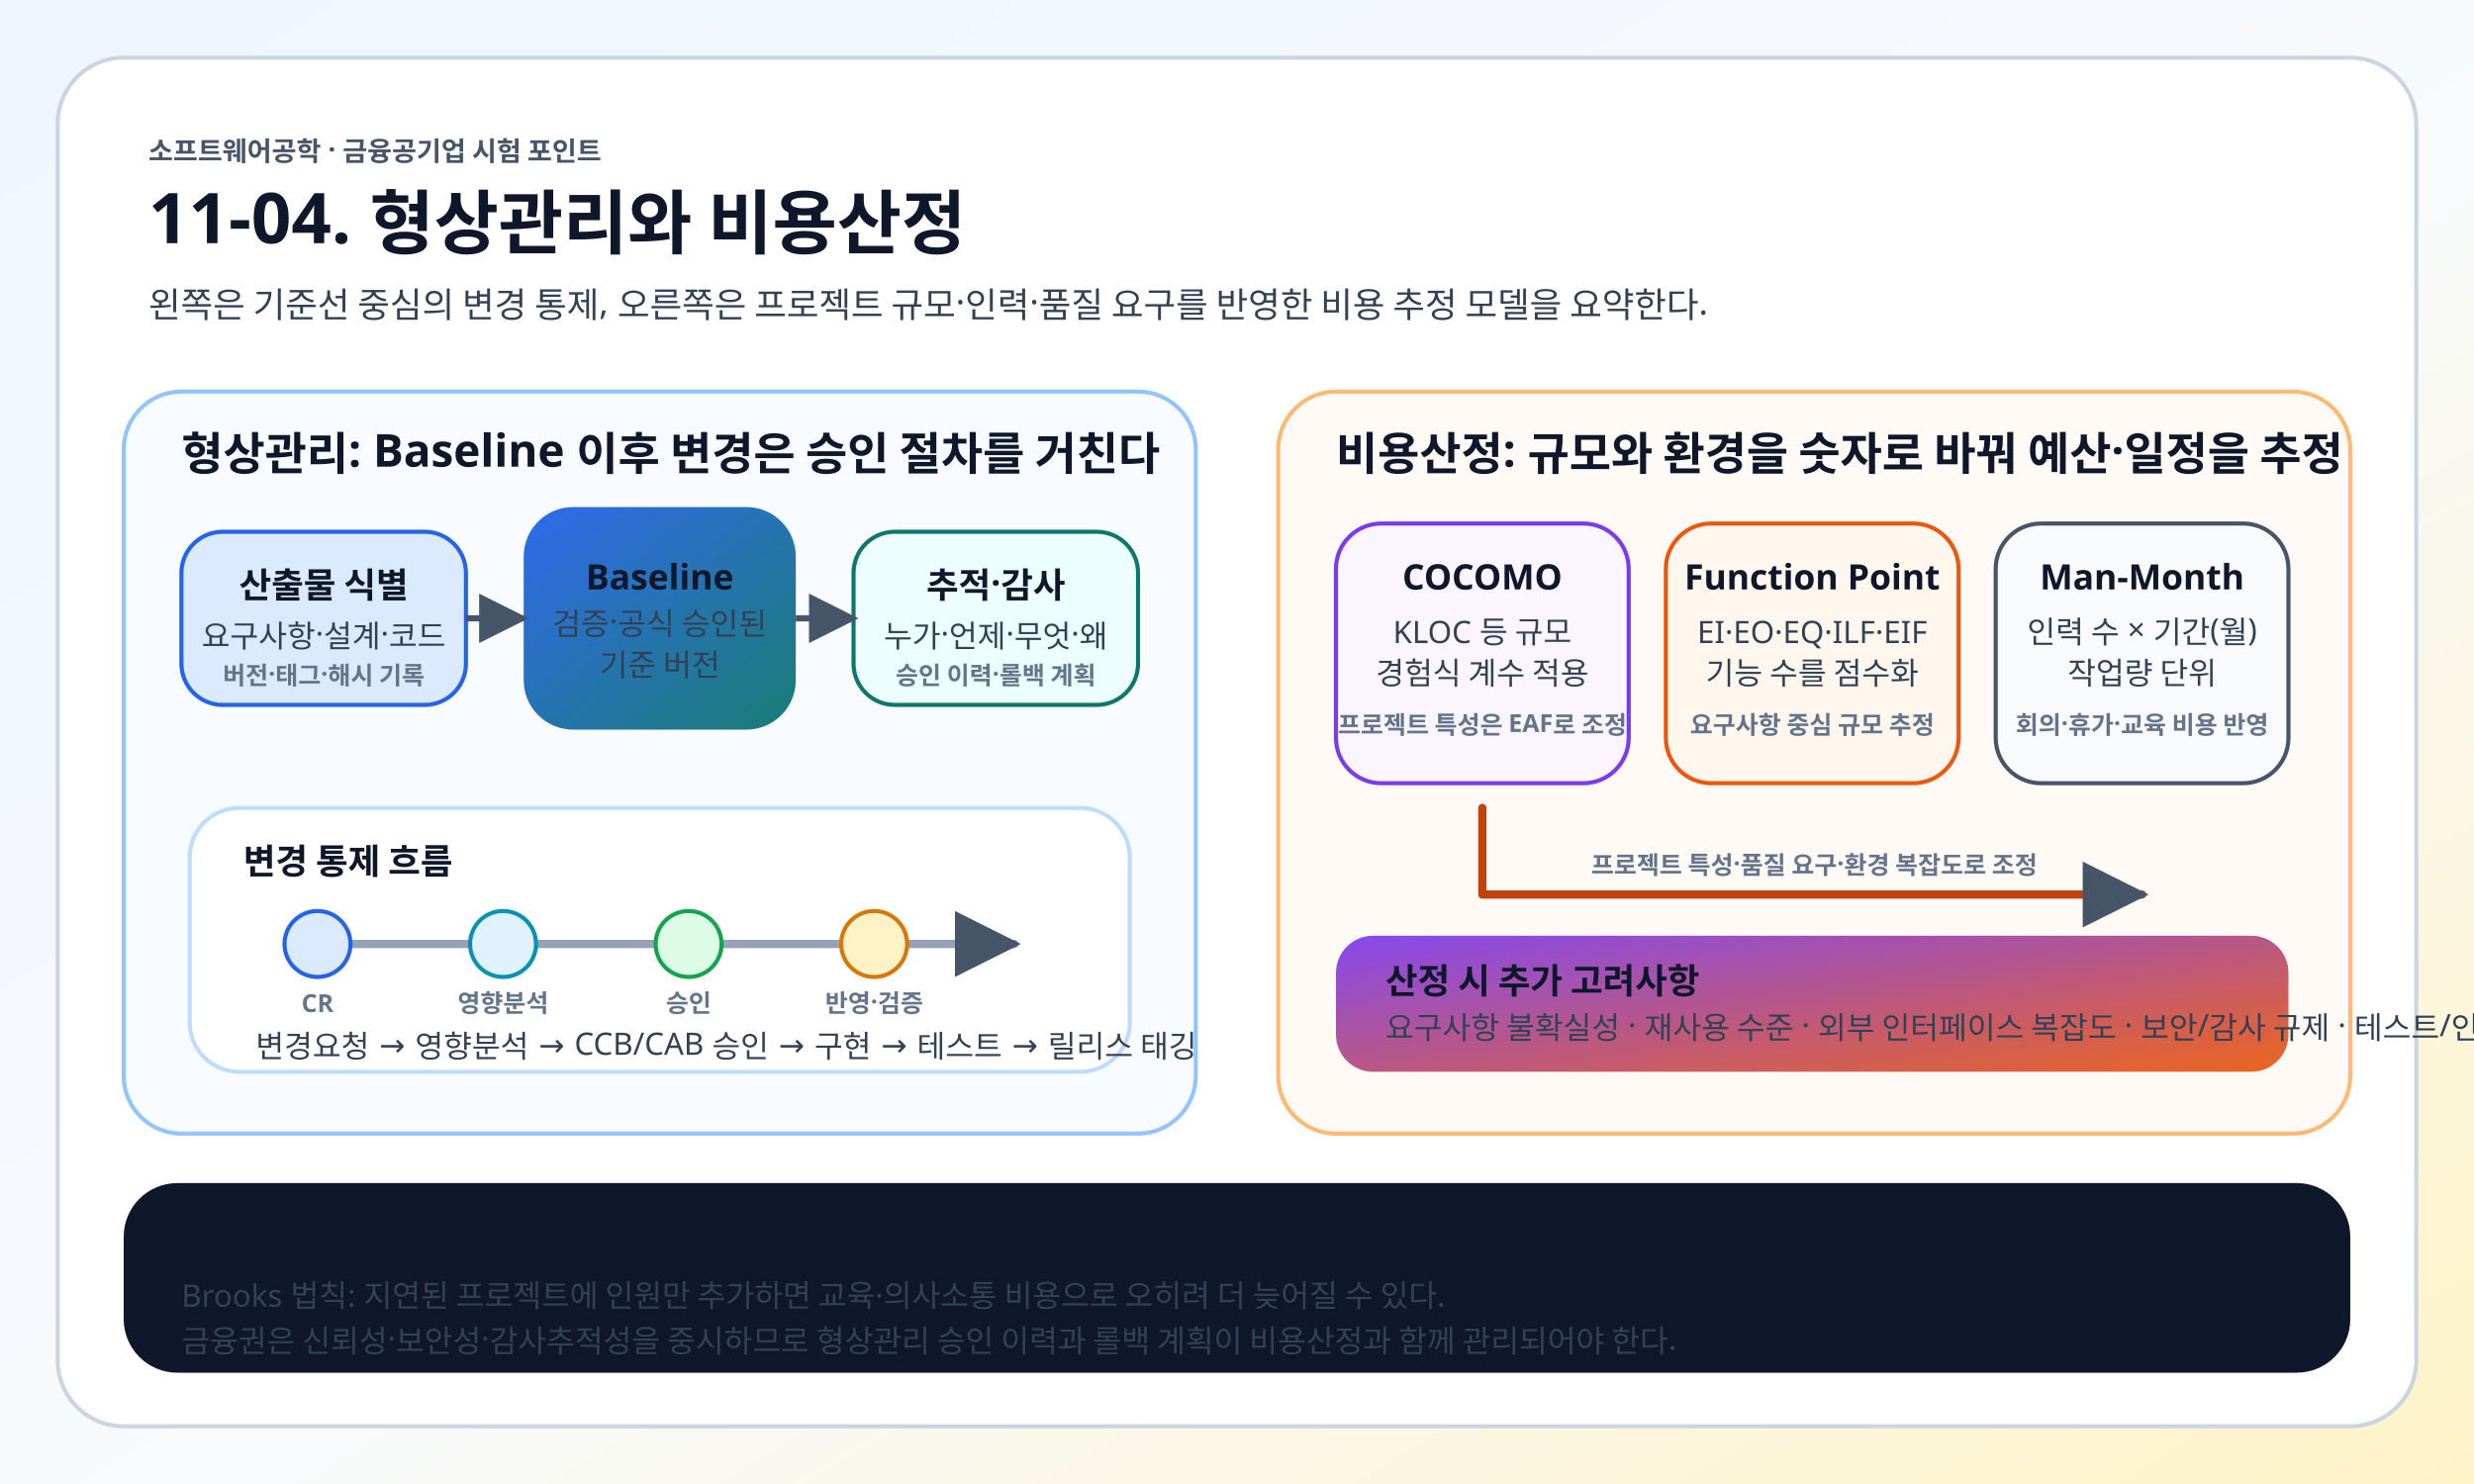
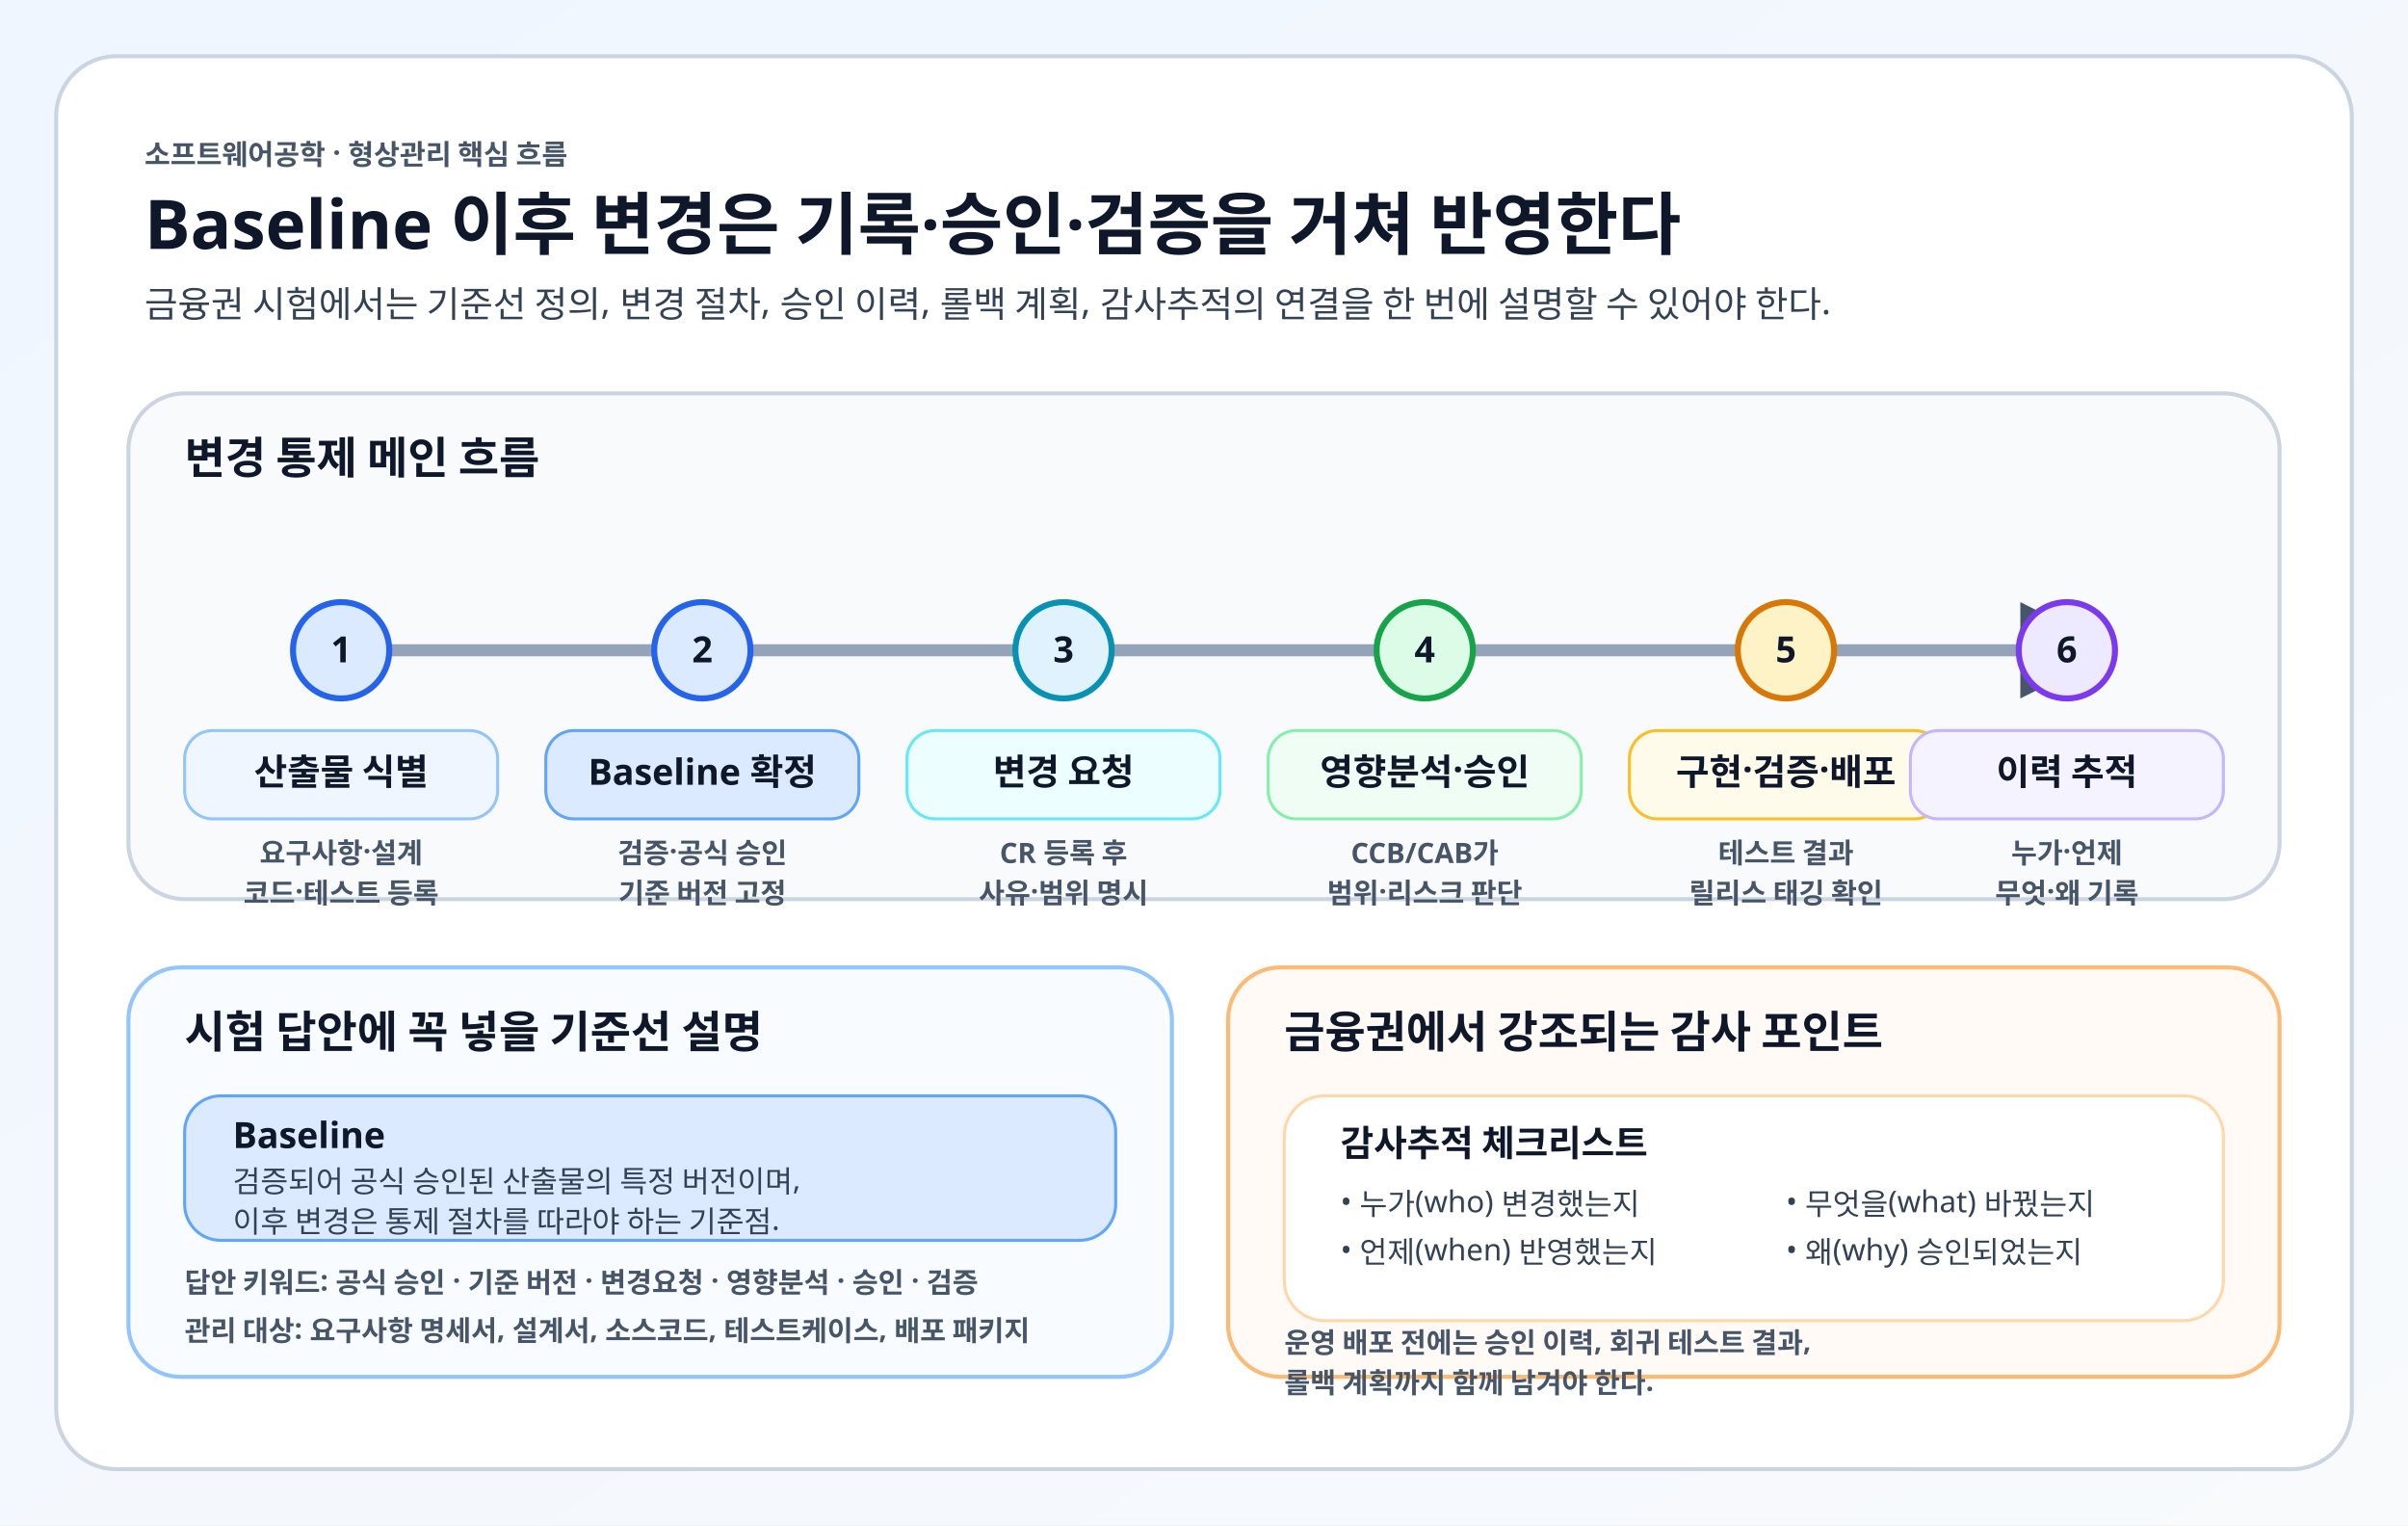
- <svg xmlns="http://www.w3.org/2000/svg" width="1200" height="720" viewBox="0 0 1200 720" role="img" aria-labelledby="title desc">
+ <svg xmlns="http://www.w3.org/2000/svg" width="1200" height="760" viewBox="0 0 1200 760" role="img" aria-labelledby="title desc">
  <defs>
    <linearGradient id="bg" x1="0" y1="0" x2="1" y2="1">
      <stop offset="0%" stop-color="#eff6ff" />
-       <stop offset="55%" stop-color="#f8fafc" />
-       <stop offset="100%" stop-color="#fef3c7" />
-     </linearGradient>
-     <linearGradient id="baselineGlow" x1="0" y1="0" x2="1" y2="1">
-       <stop offset="0%" stop-color="#2563eb" />
-       <stop offset="100%" stop-color="#0f766e" />
-     </linearGradient>
-     <linearGradient id="costGlow" x1="0" y1="0" x2="1" y2="1">
-       <stop offset="0%" stop-color="#7c3aed" />
-       <stop offset="100%" stop-color="#ea580c" />
+       <stop offset="100%" stop-color="#f8fafc" />
    </linearGradient>
    <marker id="arrow" viewBox="0 0 10 10" refX="9" refY="5" markerWidth="8" markerHeight="8" orient="auto">
      <path d="M 0 0 L 10 5 L 0 10 z" fill="#475569" />
    </marker>
    <style>
      .title { font: 700 34px 'Pretendard','Noto Sans KR',sans-serif; fill: #0f172a; }
-       .subtitle { font: 500 17px 'Pretendard','Noto Sans KR',sans-serif; fill: #334155; }
+       .subtitle { font: 500 18px 'Pretendard','Noto Sans KR',sans-serif; fill: #334155; }
      .section { font: 700 22px 'Pretendard','Noto Sans KR',sans-serif; fill: #0f172a; }
-       .label { font: 700 17px 'Pretendard','Noto Sans KR',sans-serif; fill: #0f172a; }
+       .label { font: 700 18px 'Pretendard','Noto Sans KR',sans-serif; fill: #0f172a; }
      .body { font: 500 15px 'Pretendard','Noto Sans KR',sans-serif; fill: #334155; }
-       .small { font: 600 13px 'Pretendard','Noto Sans KR',sans-serif; fill: #475569; }
-       .tiny { font: 600 12px 'Pretendard','Noto Sans KR',sans-serif; fill: #64748b; }
+       .small { font: 600 14px 'Pretendard','Noto Sans KR',sans-serif; fill: #475569; }
    </style>
  </defs>
-   <rect width="1200" height="720" fill="url(#bg)" />
-   <rect x="28" y="28" width="1144" height="664" rx="32" fill="#ffffff" stroke="#cbd5e1" stroke-width="2" />
-   <text class="small" x="72" y="78">소프트웨어공학 · 금융공기업 시험 포인트</text>
-   <text class="title" x="72" y="118">11-04. 형상관리와 비용산정</text>
-   <text class="subtitle" x="72" y="154">왼쪽은 기준선 중심의 변경 통제, 오른쪽은 프로젝트 규모·인력·품질 요구를 반영한 비용 추정 모델을 요약한다.</text>
-   <rect x="60" y="190" width="520" height="360" rx="28" fill="#f8fbff" stroke="#93c5fd" stroke-width="2" />
-   <text class="section" x="88" y="228">형상관리: Baseline 이후 변경은 승인 절차를 거친다</text>
-   <rect x="88" y="258" width="138" height="84" rx="20" fill="#dbeafe" stroke="#2563eb" stroke-width="2" />
-   <text class="label" x="157" y="290" text-anchor="middle">산출물 식별</text>
-   <text class="body" x="157" y="314" text-anchor="middle">요구사항·설계·코드</text>
-   <text class="tiny" x="157" y="332" text-anchor="middle">버전·태그·해시 기록</text>
-   <rect x="254" y="246" width="132" height="108" rx="24" fill="url(#baselineGlow)" opacity="0.95" />
-   <text class="label" x="320" y="286" text-anchor="middle" fill="#ffffff">Baseline</text>
-   <text class="body" x="320" y="308" text-anchor="middle" fill="#e0f2fe">검증·공식 승인된</text>
-   <text class="body" x="320" y="328" text-anchor="middle" fill="#e0f2fe">기준 버전</text>
-   <rect x="414" y="258" width="138" height="84" rx="20" fill="#ecfeff" stroke="#0f766e" stroke-width="2" />
-   <text class="label" x="483" y="290" text-anchor="middle">추적·감사</text>
-   <text class="body" x="483" y="314" text-anchor="middle">누가·언제·무엇·왜</text>
-   <text class="tiny" x="483" y="332" text-anchor="middle">승인 이력·롤백 계획</text>
-   <line x1="226" y1="300" x2="254" y2="300" stroke="#475569" stroke-width="3" marker-end="url(#arrow)" />
-   <line x1="386" y1="300" x2="414" y2="300" stroke="#475569" stroke-width="3" marker-end="url(#arrow)" />
-   <rect x="92" y="392" width="456" height="128" rx="24" fill="#ffffff" stroke="#bfdbfe" stroke-width="2" />
-   <text class="label" x="118" y="424">변경 통제 흐름</text>
-   <line x1="144" y1="458" x2="492" y2="458" stroke="#94a3b8" stroke-width="4" stroke-linecap="round" marker-end="url(#arrow)" />
-   <circle cx="154" cy="458" r="16" fill="#dbeafe" stroke="#2563eb" stroke-width="2" />
-   <circle cx="244" cy="458" r="16" fill="#e0f2fe" stroke="#0891b2" stroke-width="2" />
-   <circle cx="334" cy="458" r="16" fill="#dcfce7" stroke="#16a34a" stroke-width="2" />
-   <circle cx="424" cy="458" r="16" fill="#fef3c7" stroke="#d97706" stroke-width="2" />
-   <text class="tiny" x="154" y="491" text-anchor="middle">CR</text>
-   <text class="tiny" x="244" y="491" text-anchor="middle">영향분석</text>
-   <text class="tiny" x="334" y="491" text-anchor="middle">승인</text>
-   <text class="tiny" x="424" y="491" text-anchor="middle">반영·검증</text>
-   <text class="body" x="124" y="513">변경요청 → 영향분석 → CCB/CAB 승인 → 구현 → 테스트 → 릴리스 태깅</text>
-   <rect x="620" y="190" width="520" height="360" rx="28" fill="#fffaf5" stroke="#fdba74" stroke-width="2" />
-   <text class="section" x="648" y="228">비용산정: 규모와 환경을 숫자로 바꿔 예산·일정을 추정</text>
-   <rect x="648" y="254" width="142" height="126" rx="22" fill="#faf5ff" stroke="#7c3aed" stroke-width="2" />
-   <text class="label" x="719" y="286" text-anchor="middle">COCOMO</text>
-   <text class="body" x="719" y="312" text-anchor="middle">KLOC 등 규모</text>
-   <text class="body" x="719" y="332" text-anchor="middle">경험식 계수 적용</text>
-   <text class="tiny" x="719" y="356" text-anchor="middle">프로젝트 특성은 EAF로 조정</text>
-   <rect x="808" y="254" width="142" height="126" rx="22" fill="#fff7ed" stroke="#ea580c" stroke-width="2" />
-   <text class="label" x="879" y="286" text-anchor="middle">Function Point</text>
-   <text class="body" x="879" y="312" text-anchor="middle">EI·EO·EQ·ILF·EIF</text>
-   <text class="body" x="879" y="332" text-anchor="middle">기능 수를 점수화</text>
-   <text class="tiny" x="879" y="356" text-anchor="middle">요구사항 중심 규모 추정</text>
-   <rect x="968" y="254" width="142" height="126" rx="22" fill="#f8fafc" stroke="#475569" stroke-width="2" />
-   <text class="label" x="1039" y="286" text-anchor="middle">Man-Month</text>
-   <text class="body" x="1039" y="312" text-anchor="middle">인력 수 × 기간(월)</text>
-   <text class="body" x="1039" y="332" text-anchor="middle">작업량 단위</text>
-   <text class="tiny" x="1039" y="356" text-anchor="middle">회의·휴가·교육 비용 반영</text>
-   <path d="M 719 392 L 719 434 L 1039 434" fill="none" stroke="#c2410c" stroke-width="4" stroke-linecap="round" stroke-linejoin="round" marker-end="url(#arrow)" />
-   <text class="tiny" x="880" y="424" text-anchor="middle">프로젝트 특성·품질 요구·환경 복잡도로 조정</text>
-   <rect x="648" y="454" width="462" height="66" rx="18" fill="url(#costGlow)" opacity="0.92" />
-   <text class="label" x="672" y="482" fill="#ffffff">산정 시 추가 고려사항</text>
-   <text class="body" x="672" y="504" fill="#fff7ed">요구사항 불확실성 · 재사용 수준 · 외부 인터페이스 복잡도 · 보안/감사 규제 · 테스트/인수인계 기간</text>
-   <rect x="60" y="574" width="1080" height="92" rx="26" fill="#0f172a" />
-   <text class="section" x="88" y="608" fill="#f8fafc">현업·시험 포인트</text>
-   <text class="body" x="88" y="634" fill="#cbd5e1">Brooks 법칙: 지연된 프로젝트에 인원만 추가하면 교육·의사소통 비용으로 오히려 더 늦어질 수 있다.</text>
-   <text class="body" x="88" y="656" fill="#cbd5e1">금융권은 신뢰성·보안성·감사추적성을 중시하므로 형상관리 승인 이력과 롤백 계획이 비용산정과 함께 관리되어야 한다.</text>
+   <rect width="1200" height="760" fill="url(#bg)" />
+   <rect x="28" y="28" width="1144" height="704" rx="30" fill="#ffffff" stroke="#cbd5e1" stroke-width="2" />
+   <text class="small" x="72" y="82">소프트웨어공학 · 형상관리 핵심 흐름</text>
+   <text class="title" x="72" y="124">Baseline 이후 변경은 기록·승인·검증을 거쳐 반영한다</text>
+   <text class="subtitle" x="72" y="158">금융권 시험에서는 기준선 정의, 변경 절차, 승인 이력, 롤백 계획, 감사추적의 연결을 한 번에 설명할 수 있어야 한다.</text>
+   <rect x="64" y="196" width="1072" height="252" rx="28" fill="#f8fafc" stroke="#cbd5e1" stroke-width="2" />
+   <text class="section" x="92" y="236">변경 통제 메인 흐름</text>
+   <line x1="150" y1="324" x2="1050" y2="324" stroke="#94a3b8" stroke-width="6" stroke-linecap="round" marker-end="url(#arrow)" />
+   <g>
+     <circle cx="170" cy="324" r="24" fill="#dbeafe" stroke="#2563eb" stroke-width="3" />
+     <text class="label" x="170" y="330" text-anchor="middle">1</text>
+     <rect x="92" y="364" width="156" height="44" rx="14" fill="#eff6ff" stroke="#93c5fd" stroke-width="1.5" />
+     <text class="label" x="170" y="391" text-anchor="middle">산출물 식별</text>
+     <text class="small" x="170" y="430" text-anchor="middle">요구사항·설계</text>
+     <text class="small" x="170" y="450" text-anchor="middle">코드·테스트 등록</text>
+   </g>
+   <g>
+     <circle cx="350" cy="324" r="24" fill="#dbeafe" stroke="#2563eb" stroke-width="3" />
+     <text class="label" x="350" y="330" text-anchor="middle">2</text>
+     <rect x="272" y="364" width="156" height="44" rx="14" fill="#dbeafe" stroke="#60a5fa" stroke-width="1.5" />
+     <text class="label" x="350" y="391" text-anchor="middle">Baseline 확정</text>
+     <text class="small" x="350" y="430" text-anchor="middle">검증·공식 승인</text>
+     <text class="small" x="350" y="450" text-anchor="middle">기준 버전 고정</text>
+   </g>
+   <g>
+     <circle cx="530" cy="324" r="24" fill="#e0f2fe" stroke="#0891b2" stroke-width="3" />
+     <text class="label" x="530" y="330" text-anchor="middle">3</text>
+     <rect x="452" y="364" width="156" height="44" rx="14" fill="#ecfeff" stroke="#67e8f9" stroke-width="1.5" />
+     <text class="label" x="530" y="391" text-anchor="middle">변경 요청</text>
+     <text class="small" x="530" y="430" text-anchor="middle">CR 등록 후</text>
+     <text class="small" x="530" y="450" text-anchor="middle">사유·범위 명시</text>
+   </g>
+   <g>
+     <circle cx="710" cy="324" r="24" fill="#dcfce7" stroke="#16a34a" stroke-width="3" />
+     <text class="label" x="710" y="330" text-anchor="middle">4</text>
+     <rect x="632" y="364" width="156" height="44" rx="14" fill="#f0fdf4" stroke="#86efac" stroke-width="1.5" />
+     <text class="label" x="710" y="391" text-anchor="middle">영향분석·승인</text>
+     <text class="small" x="710" y="430" text-anchor="middle">CCB/CAB가</text>
+     <text class="small" x="710" y="450" text-anchor="middle">범위·리스크 판단</text>
+   </g>
+   <g>
+     <circle cx="890" cy="324" r="24" fill="#fef3c7" stroke="#d97706" stroke-width="3" />
+     <text class="label" x="890" y="330" text-anchor="middle">5</text>
+     <rect x="812" y="364" width="156" height="44" rx="14" fill="#fffbeb" stroke="#fbbf24" stroke-width="1.5" />
+     <text class="label" x="890" y="391" text-anchor="middle">구현·검증·배포</text>
+     <text class="small" x="890" y="430" text-anchor="middle">테스트 결과</text>
+     <text class="small" x="890" y="450" text-anchor="middle">릴리스 태깅 확인</text>
+   </g>
+   <g>
+     <circle cx="1030" cy="324" r="24" fill="#ede9fe" stroke="#7c3aed" stroke-width="3" />
+     <text class="label" x="1030" y="330" text-anchor="middle">6</text>
+     <rect x="952" y="364" width="156" height="44" rx="14" fill="#f5f3ff" stroke="#c4b5fd" stroke-width="1.5" />
+     <text class="label" x="1030" y="391" text-anchor="middle">이력 추적</text>
+     <text class="small" x="1030" y="430" text-anchor="middle">누가·언제</text>
+     <text class="small" x="1030" y="450" text-anchor="middle">무엇·왜 기록</text>
+   </g>
+   <rect x="64" y="482" width="520" height="204" rx="26" fill="#f8fbff" stroke="#93c5fd" stroke-width="2" />
+   <text class="section" x="92" y="522">시험 답안에 꼭 넣을 기준선 설명</text>
+   <rect x="92" y="546" width="464" height="72" rx="18" fill="#dbeafe" stroke="#60a5fa" stroke-width="1.5" />
+   <text class="label" x="116" y="572">Baseline</text>
+   <text class="body" x="116" y="594">검증되어 공식 승인된 산출물의 특정 버전이며,</text>
+   <text class="body" x="116" y="614">이후 변경은 통제 절차를 따라야 하는 기준점.</text>
+   <text class="small" x="92" y="644">답안 키워드: 공식 승인 · 기준 버전 · 변경요청 · 영향분석 · 승인 · 검증</text>
+   <text class="small" x="92" y="668">관리 대상: 요구사항 명세서, 설계서, 소스코드, 테스트케이스, 배포 패키지</text>
+   <rect x="612" y="482" width="524" height="204" rx="26" fill="#fffaf5" stroke="#fdba74" stroke-width="2" />
+   <text class="section" x="640" y="522">금융권에서 강조되는 감사 포인트</text>
+   <rect x="640" y="546" width="468" height="112" rx="20" fill="#ffffff" stroke="#fed7aa" stroke-width="1.5" />
+   <text class="label" x="668" y="576">감사추적 체크리스트</text>
+   <text class="body" x="668" y="604">• 누가(who) 변경했는지</text>
+   <text class="body" x="668" y="628">• 언제(when) 반영했는지</text>
+   <text class="body" x="890" y="604">• 무엇을(what) 바꿨는지</text>
+   <text class="body" x="890" y="628">• 왜(why) 승인되었는지</text>
+   <text class="small" x="640" y="674">운영 배포 전에는 승인 이력, 회귀 테스트 결과,</text>
+   <text class="small" x="640" y="694">롤백 계획까지 함께 남겨야 한다.</text>
</svg>
